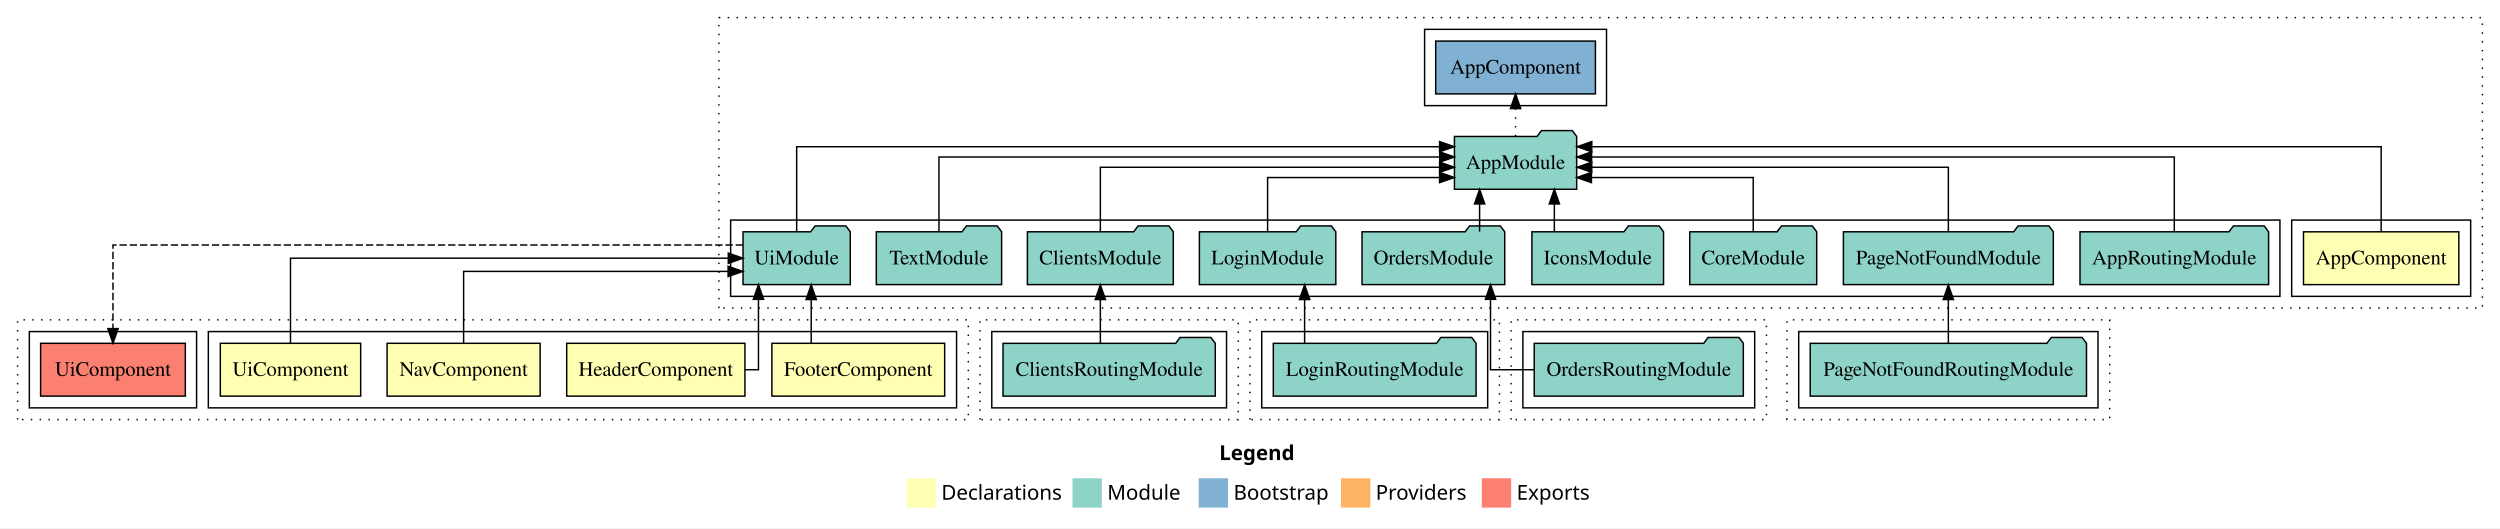
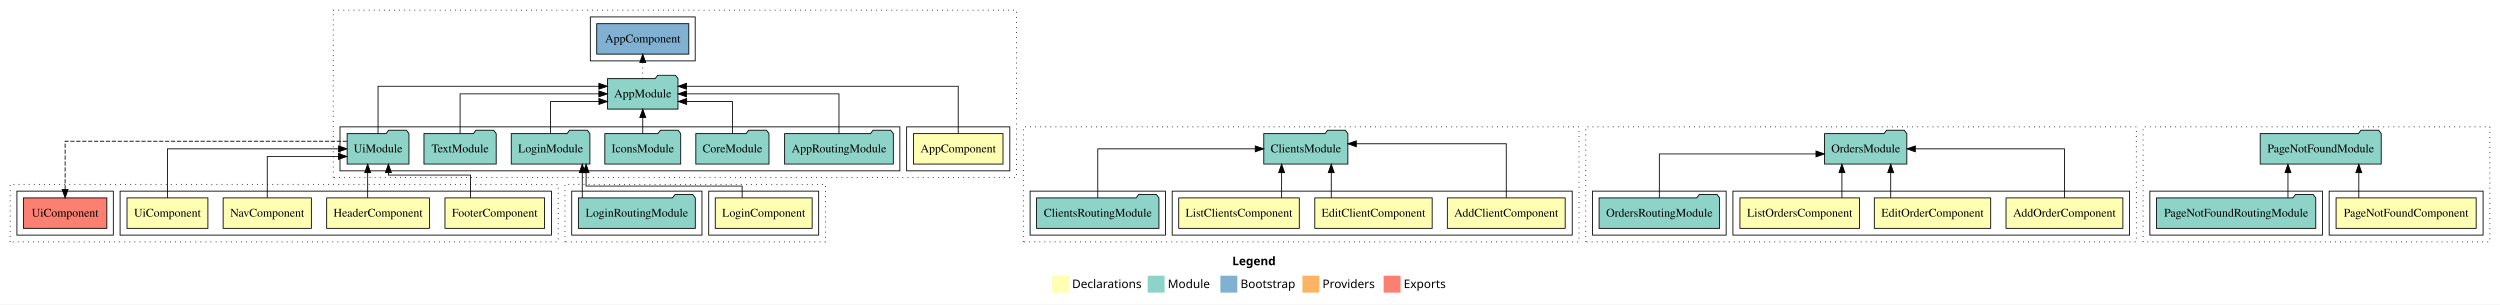
- <svg xmlns="http://www.w3.org/2000/svg" width="1704pt" height="360pt" viewBox="0.00 0.00 1704.00 360.00">
+ <svg xmlns="http://www.w3.org/2000/svg" width="2956pt" height="360pt" viewBox="0.00 0.00 2956.00 360.00">
  <g id="graph0" class="graph" transform="scale(1 1) rotate(0) translate(4 356)">
-     <polygon fill="#ffffff" stroke="transparent" points="-4,4 -4,-356 1700,-356 1700,4 -4,4" />
-     <text text-anchor="start" x="827.009" y="-42.4" font-family="sans-serif" font-weight="bold" font-size="14.00" fill="#000000">Legend</text>
-     <polygon fill="#ffffb3" stroke="transparent" points="614,-10 614,-30 634,-30 634,-10 614,-10" />
-     <text text-anchor="start" x="637.629" y="-15.4" font-family="sans-serif" font-size="14.00" fill="#000000">  Declarations</text>
-     <polygon fill="#8dd3c7" stroke="transparent" points="727,-10 727,-30 747,-30 747,-10 727,-10" />
-     <text text-anchor="start" x="750.725" y="-15.4" font-family="sans-serif" font-size="14.00" fill="#000000">  Module</text>
-     <polygon fill="#80b1d3" stroke="transparent" points="813,-10 813,-30 833,-30 833,-10 813,-10" />
-     <text text-anchor="start" x="836.781" y="-15.4" font-family="sans-serif" font-size="14.00" fill="#000000">  Bootstrap</text>
-     <polygon fill="#fdb462" stroke="transparent" points="910,-10 910,-30 930,-30 930,-10 910,-10" />
-     <text text-anchor="start" x="933.673" y="-15.4" font-family="sans-serif" font-size="14.00" fill="#000000">  Providers</text>
-     <polygon fill="#fb8072" stroke="transparent" points="1006,-10 1006,-30 1026,-30 1026,-10 1006,-10" />
-     <text text-anchor="start" x="1029.726" y="-15.4" font-family="sans-serif" font-size="14.00" fill="#000000">  Exports</text>
+     <polygon fill="#ffffff" stroke="transparent" points="-4,4 -4,-356 2952,-356 2952,4 -4,4" />
+     <text text-anchor="start" x="1453.009" y="-42.4" font-family="sans-serif" font-weight="bold" font-size="14.00" fill="#000000">Legend</text>
+     <polygon fill="#ffffb3" stroke="transparent" points="1240,-10 1240,-30 1260,-30 1260,-10 1240,-10" />
+     <text text-anchor="start" x="1263.629" y="-15.4" font-family="sans-serif" font-size="14.00" fill="#000000">  Declarations</text>
+     <polygon fill="#8dd3c7" stroke="transparent" points="1353,-10 1353,-30 1373,-30 1373,-10 1353,-10" />
+     <text text-anchor="start" x="1376.725" y="-15.4" font-family="sans-serif" font-size="14.00" fill="#000000">  Module</text>
+     <polygon fill="#80b1d3" stroke="transparent" points="1439,-10 1439,-30 1459,-30 1459,-10 1439,-10" />
+     <text text-anchor="start" x="1462.781" y="-15.4" font-family="sans-serif" font-size="14.00" fill="#000000">  Bootstrap</text>
+     <polygon fill="#fdb462" stroke="transparent" points="1536,-10 1536,-30 1556,-30 1556,-10 1536,-10" />
+     <text text-anchor="start" x="1559.673" y="-15.4" font-family="sans-serif" font-size="14.00" fill="#000000">  Providers</text>
+     <polygon fill="#fb8072" stroke="transparent" points="1632,-10 1632,-30 1652,-30 1652,-10 1632,-10" />
+     <text text-anchor="start" x="1655.726" y="-15.4" font-family="sans-serif" font-size="14.00" fill="#000000">  Exports</text>
    <g id="clust1" class="cluster">
-       <polygon fill="none" stroke="#000000" stroke-dasharray="1,5" points="486,-146 486,-344 1688,-344 1688,-146 486,-146" />
+       <polygon fill="none" stroke="#000000" stroke-dasharray="1,5" points="390,-146 390,-344 1198,-344 1198,-146 390,-146" />
    </g>
    <g id="clust2" class="cluster">
-       <polygon fill="none" stroke="#000000" points="1558,-154 1558,-206 1680,-206 1680,-154 1558,-154" />
+       <polygon fill="none" stroke="#000000" points="1068,-154 1068,-206 1190,-206 1190,-154 1068,-154" />
    </g>
    <g id="clust4" class="cluster">
-       <polygon fill="none" stroke="#000000" points="494,-154 494,-206 1550,-206 1550,-154 494,-154" />
+       <polygon fill="none" stroke="#000000" points="398,-154 398,-206 1060,-206 1060,-154 398,-154" />
    </g>
    <g id="clust6" class="cluster">
-       <polygon fill="none" stroke="#000000" points="967,-284 967,-336 1091,-336 1091,-284 967,-284" />
+       <polygon fill="none" stroke="#000000" points="694,-284 694,-336 818,-336 818,-284 694,-284" />
    </g>
    <g id="clust14" class="cluster">
-       <polygon fill="none" stroke="#000000" stroke-dasharray="1,5" points="664,-70 664,-138 840,-138 840,-70 664,-70" />
-     </g>
-     <g id="clust16" class="cluster">
-       <polygon fill="none" stroke="#000000" points="672,-78 672,-130 832,-130 832,-78 672,-78" />
-     </g>
-     <g id="clust38" class="cluster">
-       <polygon fill="none" stroke="#000000" stroke-dasharray="1,5" points="848,-70 848,-138 1018,-138 1018,-70 848,-70" />
-     </g>
-     <g id="clust40" class="cluster">
-       <polygon fill="none" stroke="#000000" points="856,-78 856,-130 1010,-130 1010,-78 856,-78" />
-     </g>
-     <g id="clust50" class="cluster">
-       <polygon fill="none" stroke="#000000" stroke-dasharray="1,5" points="1026,-70 1026,-138 1200,-138 1200,-70 1026,-70" />
-     </g>
-     <g id="clust52" class="cluster">
-       <polygon fill="none" stroke="#000000" points="1034,-78 1034,-130 1192,-130 1192,-78 1034,-78" />
-     </g>
-     <g id="clust62" class="cluster">
-       <polygon fill="none" stroke="#000000" stroke-dasharray="1,5" points="1214,-70 1214,-138 1434,-138 1434,-70 1214,-70" />
-     </g>
-     <g id="clust64" class="cluster">
-       <polygon fill="none" stroke="#000000" points="1222,-78 1222,-130 1426,-130 1426,-78 1222,-78" />
-     </g>
-     <g id="clust92" class="cluster">
+       <polygon fill="none" stroke="#000000" stroke-dasharray="1,5" points="1206,-70 1206,-206 1863,-206 1863,-70 1206,-70" />
+     </g>
+     <g id="clust15" class="cluster">
+       <polygon fill="none" stroke="#000000" points="1382,-78 1382,-130 1855,-130 1855,-78 1382,-78" />
+     </g>
+     <g id="clust19" class="cluster">
+       <polygon fill="none" stroke="#000000" points="1214,-78 1214,-130 1374,-130 1374,-78 1214,-78" />
+     </g>
+     <g id="clust41" class="cluster">
+       <polygon fill="none" stroke="#000000" stroke-dasharray="1,5" points="664,-70 664,-138 972,-138 972,-70 664,-70" />
+     </g>
+     <g id="clust42" class="cluster">
+       <polygon fill="none" stroke="#000000" points="834,-78 834,-130 964,-130 964,-78 834,-78" />
+     </g>
+     <g id="clust44" class="cluster">
+       <polygon fill="none" stroke="#000000" points="672,-78 672,-130 826,-130 826,-78 672,-78" />
+     </g>
+     <g id="clust54" class="cluster">
+       <polygon fill="none" stroke="#000000" stroke-dasharray="1,5" points="1871,-70 1871,-206 2522,-206 2522,-70 1871,-70" />
+     </g>
+     <g id="clust55" class="cluster">
+       <polygon fill="none" stroke="#000000" points="2045,-78 2045,-130 2514,-130 2514,-78 2045,-78" />
+     </g>
+     <g id="clust59" class="cluster">
+       <polygon fill="none" stroke="#000000" points="1879,-78 1879,-130 2037,-130 2037,-78 1879,-78" />
+     </g>
+     <g id="clust69" class="cluster">
+       <polygon fill="none" stroke="#000000" stroke-dasharray="1,5" points="2530,-70 2530,-206 2940,-206 2940,-70 2530,-70" />
+     </g>
+     <g id="clust70" class="cluster">
+       <polygon fill="none" stroke="#000000" points="2750,-78 2750,-130 2932,-130 2932,-78 2750,-78" />
+     </g>
+     <g id="clust72" class="cluster">
+       <polygon fill="none" stroke="#000000" points="2538,-78 2538,-130 2742,-130 2742,-78 2538,-78" />
+     </g>
+     <g id="clust100" class="cluster">
      <polygon fill="none" stroke="#000000" stroke-dasharray="1,5" points="8,-70 8,-138 656,-138 656,-70 8,-70" />
    </g>
-     <g id="clust93" class="cluster">
+     <g id="clust101" class="cluster">
      <polygon fill="none" stroke="#000000" points="138,-78 138,-130 648,-130 648,-78 138,-78" />
    </g>
-     <g id="clust99" class="cluster">
+     <g id="clust107" class="cluster">
      <polygon fill="none" stroke="#000000" points="16,-78 16,-130 130,-130 130,-78 16,-78" />
    </g>
    <g id="node1" class="node">
-       <polygon fill="#ffffb3" stroke="#000000" points="1671.94,-198 1566.06,-198 1566.06,-162 1671.94,-162 1671.94,-198" />
-       <text text-anchor="middle" x="1619" y="-175.8" font-family="Times,serif" font-size="14.00" fill="#000000">AppComponent</text>
+       <polygon fill="#ffffb3" stroke="#000000" points="1181.94,-198 1076.06,-198 1076.06,-162 1181.94,-162 1181.94,-198" />
+       <text text-anchor="middle" x="1129" y="-175.8" font-family="Times,serif" font-size="14.00" fill="#000000">AppComponent</text>
    </g>
    <g id="node2" class="node">
-       <polygon fill="#8dd3c7" stroke="#000000" points="1070.657,-263 1067.657,-267 1046.657,-267 1043.657,-263 987.343,-263 987.343,-227 1070.657,-227 1070.657,-263" />
-       <text text-anchor="middle" x="1029" y="-240.8" font-family="Times,serif" font-size="14.00" fill="#000000">AppModule</text>
+       <polygon fill="#8dd3c7" stroke="#000000" points="797.657,-263 794.657,-267 773.657,-267 770.657,-263 714.343,-263 714.343,-227 797.657,-227 797.657,-263" />
+       <text text-anchor="middle" x="756" y="-240.8" font-family="Times,serif" font-size="14.00" fill="#000000">AppModule</text>
    </g>
    <g id="edge1" class="edge">
-       <path fill="none" stroke="#000000" d="M1619,-198.011C1619,-220.485 1619,-256 1619,-256 1619,-256 1080.958,-256 1080.958,-256" />
-       <polygon fill="#000000" stroke="#000000" points="1080.958,-252.5 1070.958,-256 1080.958,-259.5 1080.958,-252.5" />
-     </g>
-     <g id="node12" class="node">
-       <polygon fill="#80b1d3" stroke="#000000" points="1083.439,-328 974.561,-328 974.561,-292 1083.439,-292 1083.439,-328" />
-       <text text-anchor="middle" x="1029" y="-305.8" font-family="Times,serif" font-size="14.00" fill="#000000">AppComponent </text>
-     </g>
-     <g id="edge11" class="edge">
-       <path fill="none" stroke="#000000" stroke-dasharray="1,5" d="M1029,-263.106C1029,-263.106 1029,-281.991 1029,-281.991" />
-       <polygon fill="#000000" stroke="#000000" points="1025.5,-281.991 1029,-291.991 1032.5,-281.991 1025.5,-281.991" />
+       <path fill="none" stroke="#000000" d="M1129,-198.292C1129,-220.206 1129,-254 1129,-254 1129,-254 807.702,-254 807.702,-254" />
+       <polygon fill="#000000" stroke="#000000" points="807.702,-250.5 797.702,-254 807.702,-257.5 807.702,-250.5" />
+     </g>
+     <g id="node9" class="node">
+       <polygon fill="#80b1d3" stroke="#000000" points="810.439,-328 701.561,-328 701.561,-292 810.439,-292 810.439,-328" />
+       <text text-anchor="middle" x="756" y="-305.8" font-family="Times,serif" font-size="14.00" fill="#000000">AppComponent </text>
+     </g>
+     <g id="edge8" class="edge">
+       <path fill="none" stroke="#000000" stroke-dasharray="1,5" d="M756,-263.106C756,-263.106 756,-281.991 756,-281.991" />
+       <polygon fill="#000000" stroke="#000000" points="752.5,-281.991 756,-291.991 759.5,-281.991 752.5,-281.991" />
    </g>
    <g id="node3" class="node">
-       <polygon fill="#8dd3c7" stroke="#000000" points="1542.274,-198 1539.274,-202 1518.274,-202 1515.274,-198 1413.726,-198 1413.726,-162 1542.274,-162 1542.274,-198" />
-       <text text-anchor="middle" x="1478" y="-175.8" font-family="Times,serif" font-size="14.00" fill="#000000">AppRoutingModule</text>
+       <polygon fill="#8dd3c7" stroke="#000000" points="1052.274,-198 1049.274,-202 1028.274,-202 1025.274,-198 923.726,-198 923.726,-162 1052.274,-162 1052.274,-198" />
+       <text text-anchor="middle" x="988" y="-175.8" font-family="Times,serif" font-size="14.00" fill="#000000">AppRoutingModule</text>
    </g>
    <g id="edge2" class="edge">
-       <path fill="none" stroke="#000000" d="M1478,-198.129C1478,-218.572 1478,-249 1478,-249 1478,-249 1080.838,-249 1080.838,-249" />
-       <polygon fill="#000000" stroke="#000000" points="1080.838,-245.5 1070.838,-249 1080.838,-252.5 1080.838,-245.5" />
+       <path fill="none" stroke="#000000" d="M988,-198.106C988,-217.339 988,-245 988,-245 988,-245 807.745,-245 807.745,-245" />
+       <polygon fill="#000000" stroke="#000000" points="807.745,-241.5 797.745,-245 807.745,-248.5 807.745,-241.5" />
    </g>
    <g id="node4" class="node">
-       <polygon fill="#8dd3c7" stroke="#000000" points="795.718,-198 792.718,-202 771.718,-202 768.718,-198 696.282,-198 696.282,-162 795.718,-162 795.718,-198" />
-       <text text-anchor="middle" x="746" y="-175.8" font-family="Times,serif" font-size="14.00" fill="#000000">ClientsModule</text>
+       <polygon fill="#8dd3c7" stroke="#000000" points="905.262,-198 902.262,-202 881.262,-202 878.262,-198 818.738,-198 818.738,-162 905.262,-162 905.262,-198" />
+       <text text-anchor="middle" x="862" y="-175.8" font-family="Times,serif" font-size="14.00" fill="#000000">CoreModule</text>
    </g>
    <g id="edge3" class="edge">
-       <path fill="none" stroke="#000000" d="M746,-198.267C746,-216.555 746,-242 746,-242 746,-242 977.242,-242 977.242,-242" />
-       <polygon fill="#000000" stroke="#000000" points="977.242,-245.5 987.242,-242 977.242,-238.5 977.242,-245.5" />
+       <path fill="none" stroke="#000000" d="M862,-198.027C862,-214.398 862,-236 862,-236 862,-236 807.894,-236 807.894,-236" />
+       <polygon fill="#000000" stroke="#000000" points="807.894,-232.5 797.894,-236 807.894,-239.5 807.894,-232.5" />
    </g>
    <g id="node5" class="node">
-       <polygon fill="#8dd3c7" stroke="#000000" points="1234.262,-198 1231.262,-202 1210.262,-202 1207.262,-198 1147.738,-198 1147.738,-162 1234.262,-162 1234.262,-198" />
-       <text text-anchor="middle" x="1191" y="-175.8" font-family="Times,serif" font-size="14.00" fill="#000000">CoreModule</text>
+       <polygon fill="#8dd3c7" stroke="#000000" points="800.87,-198 797.87,-202 776.87,-202 773.87,-198 711.13,-198 711.13,-162 800.87,-162 800.87,-198" />
+       <text text-anchor="middle" x="756" y="-175.8" font-family="Times,serif" font-size="14.00" fill="#000000">IconsModule</text>
    </g>
    <g id="edge4" class="edge">
-       <path fill="none" stroke="#000000" d="M1191,-198.009C1191,-214.049 1191,-235 1191,-235 1191,-235 1080.719,-235 1080.719,-235" />
-       <polygon fill="#000000" stroke="#000000" points="1080.719,-231.5 1070.719,-235 1080.719,-238.5 1080.719,-231.5" />
+       <path fill="none" stroke="#000000" d="M756,-198.106C756,-198.106 756,-216.991 756,-216.991" />
+       <polygon fill="#000000" stroke="#000000" points="752.5,-216.991 756,-226.991 759.5,-216.991 752.5,-216.991" />
    </g>
    <g id="node6" class="node">
-       <polygon fill="#8dd3c7" stroke="#000000" points="1129.87,-198 1126.87,-202 1105.87,-202 1102.87,-198 1040.13,-198 1040.13,-162 1129.87,-162 1129.87,-198" />
-       <text text-anchor="middle" x="1085" y="-175.8" font-family="Times,serif" font-size="14.00" fill="#000000">IconsModule</text>
+       <polygon fill="#8dd3c7" stroke="#000000" points="693.493,-198 690.493,-202 669.493,-202 666.493,-198 600.507,-198 600.507,-162 693.493,-162 693.493,-198" />
+       <text text-anchor="middle" x="647" y="-175.8" font-family="Times,serif" font-size="14.00" fill="#000000">LoginModule</text>
    </g>
    <g id="edge5" class="edge">
-       <path fill="none" stroke="#000000" d="M1055.447,-198.106C1055.447,-198.106 1055.447,-216.991 1055.447,-216.991" />
-       <polygon fill="#000000" stroke="#000000" points="1051.947,-216.991 1055.447,-226.991 1058.947,-216.991 1051.947,-216.991" />
+       <path fill="none" stroke="#000000" d="M647,-198.027C647,-214.398 647,-236 647,-236 647,-236 704.169,-236 704.169,-236" />
+       <polygon fill="#000000" stroke="#000000" points="704.169,-239.5 714.169,-236 704.169,-232.5 704.169,-239.5" />
    </g>
    <g id="node7" class="node">
-       <polygon fill="#8dd3c7" stroke="#000000" points="906.493,-198 903.493,-202 882.493,-202 879.493,-198 813.507,-198 813.507,-162 906.493,-162 906.493,-198" />
-       <text text-anchor="middle" x="860" y="-175.8" font-family="Times,serif" font-size="14.00" fill="#000000">LoginModule</text>
+       <polygon fill="#8dd3c7" stroke="#000000" points="582.708,-198 579.708,-202 558.708,-202 555.708,-198 497.292,-198 497.292,-162 582.708,-162 582.708,-198" />
+       <text text-anchor="middle" x="540" y="-175.8" font-family="Times,serif" font-size="14.00" fill="#000000">TextModule</text>
    </g>
    <g id="edge6" class="edge">
-       <path fill="none" stroke="#000000" d="M860,-198.009C860,-214.049 860,-235 860,-235 860,-235 977.225,-235 977.225,-235" />
-       <polygon fill="#000000" stroke="#000000" points="977.225,-238.5 987.225,-235 977.225,-231.5 977.225,-238.5" />
+       <path fill="none" stroke="#000000" d="M540,-198.106C540,-217.339 540,-245 540,-245 540,-245 704.097,-245 704.097,-245" />
+       <polygon fill="#000000" stroke="#000000" points="704.097,-248.5 714.097,-245 704.097,-241.5 704.097,-248.5" />
    </g>
    <g id="node8" class="node">
-       <polygon fill="#8dd3c7" stroke="#000000" points="1021.638,-198 1018.638,-202 997.638,-202 994.638,-198 924.362,-198 924.362,-162 1021.638,-162 1021.638,-198" />
-       <text text-anchor="middle" x="973" y="-175.8" font-family="Times,serif" font-size="14.00" fill="#000000">OrdersModule</text>
+       <polygon fill="#8dd3c7" stroke="#000000" points="479.548,-198 476.548,-202 455.548,-202 452.548,-198 406.452,-198 406.452,-162 479.548,-162 479.548,-198" />
+       <text text-anchor="middle" x="443" y="-175.8" font-family="Times,serif" font-size="14.00" fill="#000000">UiModule</text>
    </g>
    <g id="edge7" class="edge">
-       <path fill="none" stroke="#000000" d="M1004.495,-198.106C1004.495,-198.106 1004.495,-216.991 1004.495,-216.991" />
-       <polygon fill="#000000" stroke="#000000" points="1000.995,-216.991 1004.495,-226.991 1007.995,-216.991 1000.995,-216.991" />
-     </g>
-     <g id="node9" class="node">
-       <polygon fill="#8dd3c7" stroke="#000000" points="1395.542,-198 1392.542,-202 1371.542,-202 1368.542,-198 1252.458,-198 1252.458,-162 1395.542,-162 1395.542,-198" />
-       <text text-anchor="middle" x="1324" y="-175.8" font-family="Times,serif" font-size="14.00" fill="#000000">PageNotFoundModule</text>
-     </g>
-     <g id="edge8" class="edge">
-       <path fill="none" stroke="#000000" d="M1324,-198.267C1324,-216.555 1324,-242 1324,-242 1324,-242 1080.953,-242 1080.953,-242" />
-       <polygon fill="#000000" stroke="#000000" points="1080.953,-238.5 1070.953,-242 1080.953,-245.5 1080.953,-238.5" />
-     </g>
-     <g id="node10" class="node">
-       <polygon fill="#8dd3c7" stroke="#000000" points="678.708,-198 675.708,-202 654.708,-202 651.708,-198 593.292,-198 593.292,-162 678.708,-162 678.708,-198" />
-       <text text-anchor="middle" x="636" y="-175.8" font-family="Times,serif" font-size="14.00" fill="#000000">TextModule</text>
-     </g>
-     <g id="edge9" class="edge">
-       <path fill="none" stroke="#000000" d="M636,-198.129C636,-218.572 636,-249 636,-249 636,-249 977.314,-249 977.314,-249" />
-       <polygon fill="#000000" stroke="#000000" points="977.314,-252.5 987.314,-249 977.314,-245.5 977.314,-252.5" />
-     </g>
-     <g id="node11" class="node">
-       <polygon fill="#8dd3c7" stroke="#000000" points="575.548,-198 572.548,-202 551.548,-202 548.548,-198 502.452,-198 502.452,-162 575.548,-162 575.548,-198" />
-       <text text-anchor="middle" x="539" y="-175.8" font-family="Times,serif" font-size="14.00" fill="#000000">UiModule</text>
-     </g>
-     <g id="edge10" class="edge">
-       <path fill="none" stroke="#000000" d="M539,-198.011C539,-220.485 539,-256 539,-256 539,-256 977.223,-256 977.223,-256" />
-       <polygon fill="#000000" stroke="#000000" points="977.223,-259.5 987.223,-256 977.223,-252.5 977.223,-259.5" />
-     </g>
-     <g id="node21" class="node">
+       <path fill="none" stroke="#000000" d="M443,-198.292C443,-220.206 443,-254 443,-254 443,-254 704.112,-254 704.112,-254" />
+       <polygon fill="#000000" stroke="#000000" points="704.112,-257.5 714.112,-254 704.112,-250.5 704.112,-257.5" />
+     </g>
+     <g id="node29" class="node">
      <polygon fill="#fb8072" stroke="#000000" points="122.33,-122 23.67,-122 23.67,-86 122.33,-86 122.33,-122" />
      <text text-anchor="middle" x="73" y="-99.8" font-family="Times,serif" font-size="14.00" fill="#000000">UiComponent </text>
    </g>
+     <g id="edge25" class="edge">
+       <path fill="none" stroke="#000000" stroke-dasharray="5,2" d="M406.17,-189C312.583,-189 73,-189 73,-189 73,-189 73,-132.026 73,-132.026" />
+       <polygon fill="#000000" stroke="#000000" points="76.5,-132.026 73,-122.026 69.5,-132.026 76.5,-132.026" />
+     </g>
+     <g id="node10" class="node">
+       <polygon fill="#ffffb3" stroke="#000000" points="1846.662,-122 1707.338,-122 1707.338,-86 1846.662,-86 1846.662,-122" />
+       <text text-anchor="middle" x="1777" y="-99.8" font-family="Times,serif" font-size="14.00" fill="#000000">AddClientComponent</text>
+     </g>
+     <g id="node13" class="node">
+       <polygon fill="#8dd3c7" stroke="#000000" points="1589.718,-198 1586.718,-202 1565.718,-202 1562.718,-198 1490.282,-198 1490.282,-162 1589.718,-162 1589.718,-198" />
+       <text text-anchor="middle" x="1540" y="-175.8" font-family="Times,serif" font-size="14.00" fill="#000000">ClientsModule</text>
+     </g>
+     <g id="edge9" class="edge">
+       <path fill="none" stroke="#000000" d="M1777,-122.198C1777,-146.356 1777,-186 1777,-186 1777,-186 1599.683,-186 1599.683,-186" />
+       <polygon fill="#000000" stroke="#000000" points="1599.683,-182.5 1589.683,-186 1599.683,-189.5 1599.683,-182.5" />
+     </g>
+     <g id="node11" class="node">
+       <polygon fill="#ffffb3" stroke="#000000" points="1689.389,-122 1550.611,-122 1550.611,-86 1689.389,-86 1689.389,-122" />
+       <text text-anchor="middle" x="1620" y="-99.8" font-family="Times,serif" font-size="14.00" fill="#000000">EditClientComponent</text>
+     </g>
+     <g id="edge10" class="edge">
+       <path fill="none" stroke="#000000" d="M1570.082,-122.011C1570.082,-122.011 1570.082,-151.855 1570.082,-151.855" />
+       <polygon fill="#000000" stroke="#000000" points="1566.582,-151.855 1570.082,-161.855 1573.582,-151.855 1566.582,-151.855" />
+     </g>
+     <g id="node12" class="node">
+       <polygon fill="#ffffb3" stroke="#000000" points="1532.279,-122 1389.721,-122 1389.721,-86 1532.279,-86 1532.279,-122" />
+       <text text-anchor="middle" x="1461" y="-99.8" font-family="Times,serif" font-size="14.00" fill="#000000">ListClientsComponent</text>
+     </g>
+     <g id="edge11" class="edge">
+       <path fill="none" stroke="#000000" d="M1511.39,-122.011C1511.39,-122.011 1511.39,-151.855 1511.39,-151.855" />
+       <polygon fill="#000000" stroke="#000000" points="1507.89,-151.855 1511.39,-161.855 1514.89,-151.855 1507.89,-151.855" />
+     </g>
+     <g id="node14" class="node">
+       <polygon fill="#8dd3c7" stroke="#000000" points="1366.336,-122 1363.336,-126 1342.336,-126 1339.336,-122 1221.664,-122 1221.664,-86 1366.336,-86 1366.336,-122" />
+       <text text-anchor="middle" x="1294" y="-99.8" font-family="Times,serif" font-size="14.00" fill="#000000">ClientsRoutingModule</text>
+     </g>
+     <g id="edge12" class="edge">
+       <path fill="none" stroke="#000000" d="M1294,-122.011C1294,-144.485 1294,-180 1294,-180 1294,-180 1480.218,-180 1480.218,-180" />
+       <polygon fill="#000000" stroke="#000000" points="1480.218,-183.5 1490.218,-180 1480.218,-176.5 1480.218,-183.5" />
+     </g>
+     <g id="node15" class="node">
+       <polygon fill="#ffffb3" stroke="#000000" points="956.276,-122 841.724,-122 841.724,-86 956.276,-86 956.276,-122" />
+       <text text-anchor="middle" x="899" y="-99.8" font-family="Times,serif" font-size="14.00" fill="#000000">LoginComponent</text>
+     </g>
+     <g id="edge13" class="edge">
+       <path fill="none" stroke="#000000" d="M873.496,-122.243C873.496,-129.43 873.496,-136 873.496,-136 873.496,-136 688.979,-136 688.979,-136 688.979,-136 688.979,-151.85 688.979,-151.85" />
+       <polygon fill="#000000" stroke="#000000" points="685.479,-151.849 688.979,-161.85 692.479,-151.85 685.479,-151.849" />
+     </g>
+     <g id="node16" class="node">
+       <polygon fill="#8dd3c7" stroke="#000000" points="818.111,-122 815.111,-126 794.111,-126 791.111,-122 679.889,-122 679.889,-86 818.111,-86 818.111,-122" />
+       <text text-anchor="middle" x="749" y="-99.8" font-family="Times,serif" font-size="14.00" fill="#000000">LoginRoutingModule</text>
+     </g>
+     <g id="edge14" class="edge">
+       <path fill="none" stroke="#000000" d="M684.462,-122.011C684.462,-122.011 684.462,-151.855 684.462,-151.855" />
+       <polygon fill="#000000" stroke="#000000" points="680.962,-151.855 684.462,-161.855 687.962,-151.855 680.962,-151.855" />
+     </g>
+     <g id="node17" class="node">
+       <polygon fill="#ffffb3" stroke="#000000" points="2506.081,-122 2367.919,-122 2367.919,-86 2506.081,-86 2506.081,-122" />
+       <text text-anchor="middle" x="2437" y="-99.8" font-family="Times,serif" font-size="14.00" fill="#000000">AddOrderComponent</text>
+     </g>
+     <g id="node20" class="node">
+       <polygon fill="#8dd3c7" stroke="#000000" points="2250.637,-198 2247.637,-202 2226.637,-202 2223.637,-198 2153.363,-198 2153.363,-162 2250.637,-162 2250.637,-198" />
+       <text text-anchor="middle" x="2202" y="-175.8" font-family="Times,serif" font-size="14.00" fill="#000000">OrdersModule</text>
+     </g>
+     <g id="edge15" class="edge">
+       <path fill="none" stroke="#000000" d="M2437,-122.011C2437,-144.485 2437,-180 2437,-180 2437,-180 2260.692,-180 2260.692,-180" />
+       <polygon fill="#000000" stroke="#000000" points="2260.692,-176.5 2250.692,-180 2260.692,-183.5 2260.692,-176.5" />
+     </g>
+     <g id="node18" class="node">
+       <polygon fill="#ffffb3" stroke="#000000" points="2349.809,-122 2212.191,-122 2212.191,-86 2349.809,-86 2349.809,-122" />
+       <text text-anchor="middle" x="2281" y="-99.8" font-family="Times,serif" font-size="14.00" fill="#000000">EditOrderComponent</text>
+     </g>
+     <g id="edge16" class="edge">
+       <path fill="none" stroke="#000000" d="M2231.582,-122.011C2231.582,-122.011 2231.582,-151.855 2231.582,-151.855" />
+       <polygon fill="#000000" stroke="#000000" points="2228.082,-151.855 2231.582,-161.855 2235.082,-151.855 2228.082,-151.855" />
+     </g>
+     <g id="node19" class="node">
+       <polygon fill="#ffffb3" stroke="#000000" points="2194.698,-122 2053.302,-122 2053.302,-86 2194.698,-86 2194.698,-122" />
+       <text text-anchor="middle" x="2124" y="-99.8" font-family="Times,serif" font-size="14.00" fill="#000000">ListOrdersComponent</text>
+     </g>
+     <g id="edge17" class="edge">
+       <path fill="none" stroke="#000000" d="M2173.89,-122.011C2173.89,-122.011 2173.89,-151.855 2173.89,-151.855" />
+       <polygon fill="#000000" stroke="#000000" points="2170.39,-151.855 2173.89,-161.855 2177.39,-151.855 2170.39,-151.855" />
+     </g>
+     <g id="node21" class="node">
+       <polygon fill="#8dd3c7" stroke="#000000" points="2029.255,-122 2026.255,-126 2005.255,-126 2002.255,-122 1886.745,-122 1886.745,-86 2029.255,-86 2029.255,-122" />
+       <text text-anchor="middle" x="1958" y="-99.8" font-family="Times,serif" font-size="14.00" fill="#000000">OrdersRoutingModule</text>
+     </g>
+     <g id="edge18" class="edge">
+       <path fill="none" stroke="#000000" d="M1958,-122.027C1958,-142.767 1958,-174 1958,-174 1958,-174 2143.209,-174 2143.209,-174" />
+       <polygon fill="#000000" stroke="#000000" points="2143.209,-177.5 2153.209,-174 2143.209,-170.5 2143.209,-177.5" />
+     </g>
+     <g id="node22" class="node">
+       <polygon fill="#ffffb3" stroke="#000000" points="2923.824,-122 2758.176,-122 2758.176,-86 2923.824,-86 2923.824,-122" />
+       <text text-anchor="middle" x="2841" y="-99.8" font-family="Times,serif" font-size="14.00" fill="#000000">PageNotFoundComponent</text>
+     </g>
+     <g id="node23" class="node">
+       <polygon fill="#8dd3c7" stroke="#000000" points="2811.542,-198 2808.542,-202 2787.542,-202 2784.542,-198 2668.458,-198 2668.458,-162 2811.542,-162 2811.542,-198" />
+       <text text-anchor="middle" x="2740" y="-175.8" font-family="Times,serif" font-size="14.00" fill="#000000">PageNotFoundModule</text>
+     </g>
+     <g id="edge19" class="edge">
+       <path fill="none" stroke="#000000" d="M2785.054,-122.011C2785.054,-122.011 2785.054,-151.855 2785.054,-151.855" />
+       <polygon fill="#000000" stroke="#000000" points="2781.554,-151.855 2785.054,-161.855 2788.554,-151.855 2781.554,-151.855" />
+     </g>
+     <g id="node24" class="node">
+       <polygon fill="#8dd3c7" stroke="#000000" points="2734.16,-122 2731.16,-126 2710.16,-126 2707.16,-122 2545.84,-122 2545.84,-86 2734.16,-86 2734.16,-122" />
+       <text text-anchor="middle" x="2640" y="-99.8" font-family="Times,serif" font-size="14.00" fill="#000000">PageNotFoundRoutingModule</text>
+     </g>
    <g id="edge20" class="edge">
-       <path fill="none" stroke="#000000" stroke-dasharray="5,2" d="M502.434,-189C392.579,-189 73,-189 73,-189 73,-189 73,-132.026 73,-132.026" />
-       <polygon fill="#000000" stroke="#000000" points="76.5,-132.026 73,-122.026 69.5,-132.026 76.5,-132.026" />
-     </g>
-     <g id="node13" class="node">
-       <polygon fill="#8dd3c7" stroke="#000000" points="824.336,-122 821.336,-126 800.336,-126 797.336,-122 679.664,-122 679.664,-86 824.336,-86 824.336,-122" />
-       <text text-anchor="middle" x="752" y="-99.8" font-family="Times,serif" font-size="14.00" fill="#000000">ClientsRoutingModule</text>
-     </g>
-     <g id="edge12" class="edge">
-       <path fill="none" stroke="#000000" d="M746,-122.011C746,-122.011 746,-151.855 746,-151.855" />
-       <polygon fill="#000000" stroke="#000000" points="742.5,-151.855 746,-161.855 749.5,-151.855 742.5,-151.855" />
-     </g>
-     <g id="node14" class="node">
-       <polygon fill="#8dd3c7" stroke="#000000" points="1002.111,-122 999.111,-126 978.111,-126 975.111,-122 863.889,-122 863.889,-86 1002.111,-86 1002.111,-122" />
-       <text text-anchor="middle" x="933" y="-99.8" font-family="Times,serif" font-size="14.00" fill="#000000">LoginRoutingModule</text>
-     </g>
-     <g id="edge13" class="edge">
-       <path fill="none" stroke="#000000" d="M885.221,-122.011C885.221,-122.011 885.221,-151.855 885.221,-151.855" />
-       <polygon fill="#000000" stroke="#000000" points="881.721,-151.855 885.221,-161.855 888.721,-151.855 881.721,-151.855" />
-     </g>
-     <g id="node15" class="node">
-       <polygon fill="#8dd3c7" stroke="#000000" points="1184.255,-122 1181.255,-126 1160.255,-126 1157.255,-122 1041.745,-122 1041.745,-86 1184.255,-86 1184.255,-122" />
-       <text text-anchor="middle" x="1113" y="-99.8" font-family="Times,serif" font-size="14.00" fill="#000000">OrdersRoutingModule</text>
-     </g>
-     <g id="edge14" class="edge">
-       <path fill="none" stroke="#000000" d="M1041.713,-104C1024.989,-104 1011.937,-104 1011.937,-104 1011.937,-104 1011.937,-151.989 1011.937,-151.989" />
-       <polygon fill="#000000" stroke="#000000" points="1008.437,-151.989 1011.937,-161.989 1015.437,-151.989 1008.437,-151.989" />
-     </g>
-     <g id="node16" class="node">
-       <polygon fill="#8dd3c7" stroke="#000000" points="1418.159,-122 1415.159,-126 1394.159,-126 1391.159,-122 1229.841,-122 1229.841,-86 1418.159,-86 1418.159,-122" />
-       <text text-anchor="middle" x="1324" y="-99.8" font-family="Times,serif" font-size="14.00" fill="#000000">PageNotFoundRoutingModule</text>
-     </g>
-     <g id="edge15" class="edge">
-       <path fill="none" stroke="#000000" d="M1324,-122.011C1324,-122.011 1324,-151.855 1324,-151.855" />
-       <polygon fill="#000000" stroke="#000000" points="1320.5,-151.855 1324,-161.855 1327.5,-151.855 1320.5,-151.855" />
-     </g>
-     <g id="node17" class="node">
+       <path fill="none" stroke="#000000" d="M2701.28,-122.011C2701.28,-122.011 2701.28,-151.855 2701.28,-151.855" />
+       <polygon fill="#000000" stroke="#000000" points="2697.78,-151.855 2701.28,-161.855 2704.78,-151.855 2697.78,-151.855" />
+     </g>
+     <g id="node25" class="node">
      <polygon fill="#ffffb3" stroke="#000000" points="639.881,-122 522.119,-122 522.119,-86 639.881,-86 639.881,-122" />
      <text text-anchor="middle" x="581" y="-99.8" font-family="Times,serif" font-size="14.00" fill="#000000">FooterComponent</text>
    </g>
-     <g id="edge16" class="edge">
-       <path fill="none" stroke="#000000" d="M548.917,-122.011C548.917,-122.011 548.917,-151.855 548.917,-151.855" />
-       <polygon fill="#000000" stroke="#000000" points="545.417,-151.855 548.917,-161.855 552.417,-151.855 545.417,-151.855" />
-     </g>
-     <g id="node18" class="node">
+     <g id="edge21" class="edge">
+       <path fill="none" stroke="#000000" d="M552.332,-122.044C552.332,-134.563 552.332,-149 552.332,-149 552.332,-149 455.258,-149 455.258,-149 455.258,-149 455.258,-151.967 455.258,-151.967" />
+       <polygon fill="#000000" stroke="#000000" points="451.758,-151.967 455.258,-161.967 458.758,-151.967 451.758,-151.967" />
+     </g>
+     <g id="node26" class="node">
      <polygon fill="#ffffb3" stroke="#000000" points="503.744,-122 382.256,-122 382.256,-86 503.744,-86 503.744,-122" />
      <text text-anchor="middle" x="443" y="-99.8" font-family="Times,serif" font-size="14.00" fill="#000000">HeaderComponent</text>
    </g>
-     <g id="edge17" class="edge">
-       <path fill="none" stroke="#000000" d="M503.819,-104C509.374,-104 512.966,-104 512.966,-104 512.966,-104 512.966,-151.989 512.966,-151.989" />
-       <polygon fill="#000000" stroke="#000000" points="509.466,-151.989 512.966,-161.989 516.466,-151.989 509.466,-151.989" />
-     </g>
-     <g id="node19" class="node">
+     <g id="edge22" class="edge">
+       <path fill="none" stroke="#000000" d="M430.742,-122.011C430.742,-122.011 430.742,-151.855 430.742,-151.855" />
+       <polygon fill="#000000" stroke="#000000" points="427.242,-151.855 430.742,-161.855 434.242,-151.855 427.242,-151.855" />
+     </g>
+     <g id="node27" class="node">
      <polygon fill="#ffffb3" stroke="#000000" points="364.154,-122 259.846,-122 259.846,-86 364.154,-86 364.154,-122" />
      <text text-anchor="middle" x="312" y="-99.8" font-family="Times,serif" font-size="14.00" fill="#000000">NavComponent</text>
    </g>
-     <g id="edge18" class="edge">
-       <path fill="none" stroke="#000000" d="M312,-122.308C312,-142.145 312,-171 312,-171 312,-171 492.276,-171 492.276,-171" />
-       <polygon fill="#000000" stroke="#000000" points="492.276,-174.5 502.276,-171 492.276,-167.5 492.276,-174.5" />
-     </g>
-     <g id="node20" class="node">
+     <g id="edge23" class="edge">
+       <path fill="none" stroke="#000000" d="M312,-122.308C312,-142.145 312,-171 312,-171 312,-171 396.161,-171 396.161,-171" />
+       <polygon fill="#000000" stroke="#000000" points="396.161,-174.5 406.161,-171 396.161,-167.5 396.161,-174.5" />
+     </g>
+     <g id="node28" class="node">
      <polygon fill="#ffffb3" stroke="#000000" points="241.83,-122 146.17,-122 146.17,-86 241.83,-86 241.83,-122" />
      <text text-anchor="middle" x="194" y="-99.8" font-family="Times,serif" font-size="14.00" fill="#000000">UiComponent</text>
    </g>
-     <g id="edge19" class="edge">
-       <path fill="none" stroke="#000000" d="M194,-122.011C194,-144.485 194,-180 194,-180 194,-180 492.406,-180 492.406,-180" />
-       <polygon fill="#000000" stroke="#000000" points="492.406,-183.5 502.406,-180 492.406,-176.5 492.406,-183.5" />
+     <g id="edge24" class="edge">
+       <path fill="none" stroke="#000000" d="M194,-122.011C194,-144.485 194,-180 194,-180 194,-180 396.259,-180 396.259,-180" />
+       <polygon fill="#000000" stroke="#000000" points="396.259,-183.5 406.259,-180 396.259,-176.5 396.259,-183.5" />
    </g>
  </g>
</svg>
